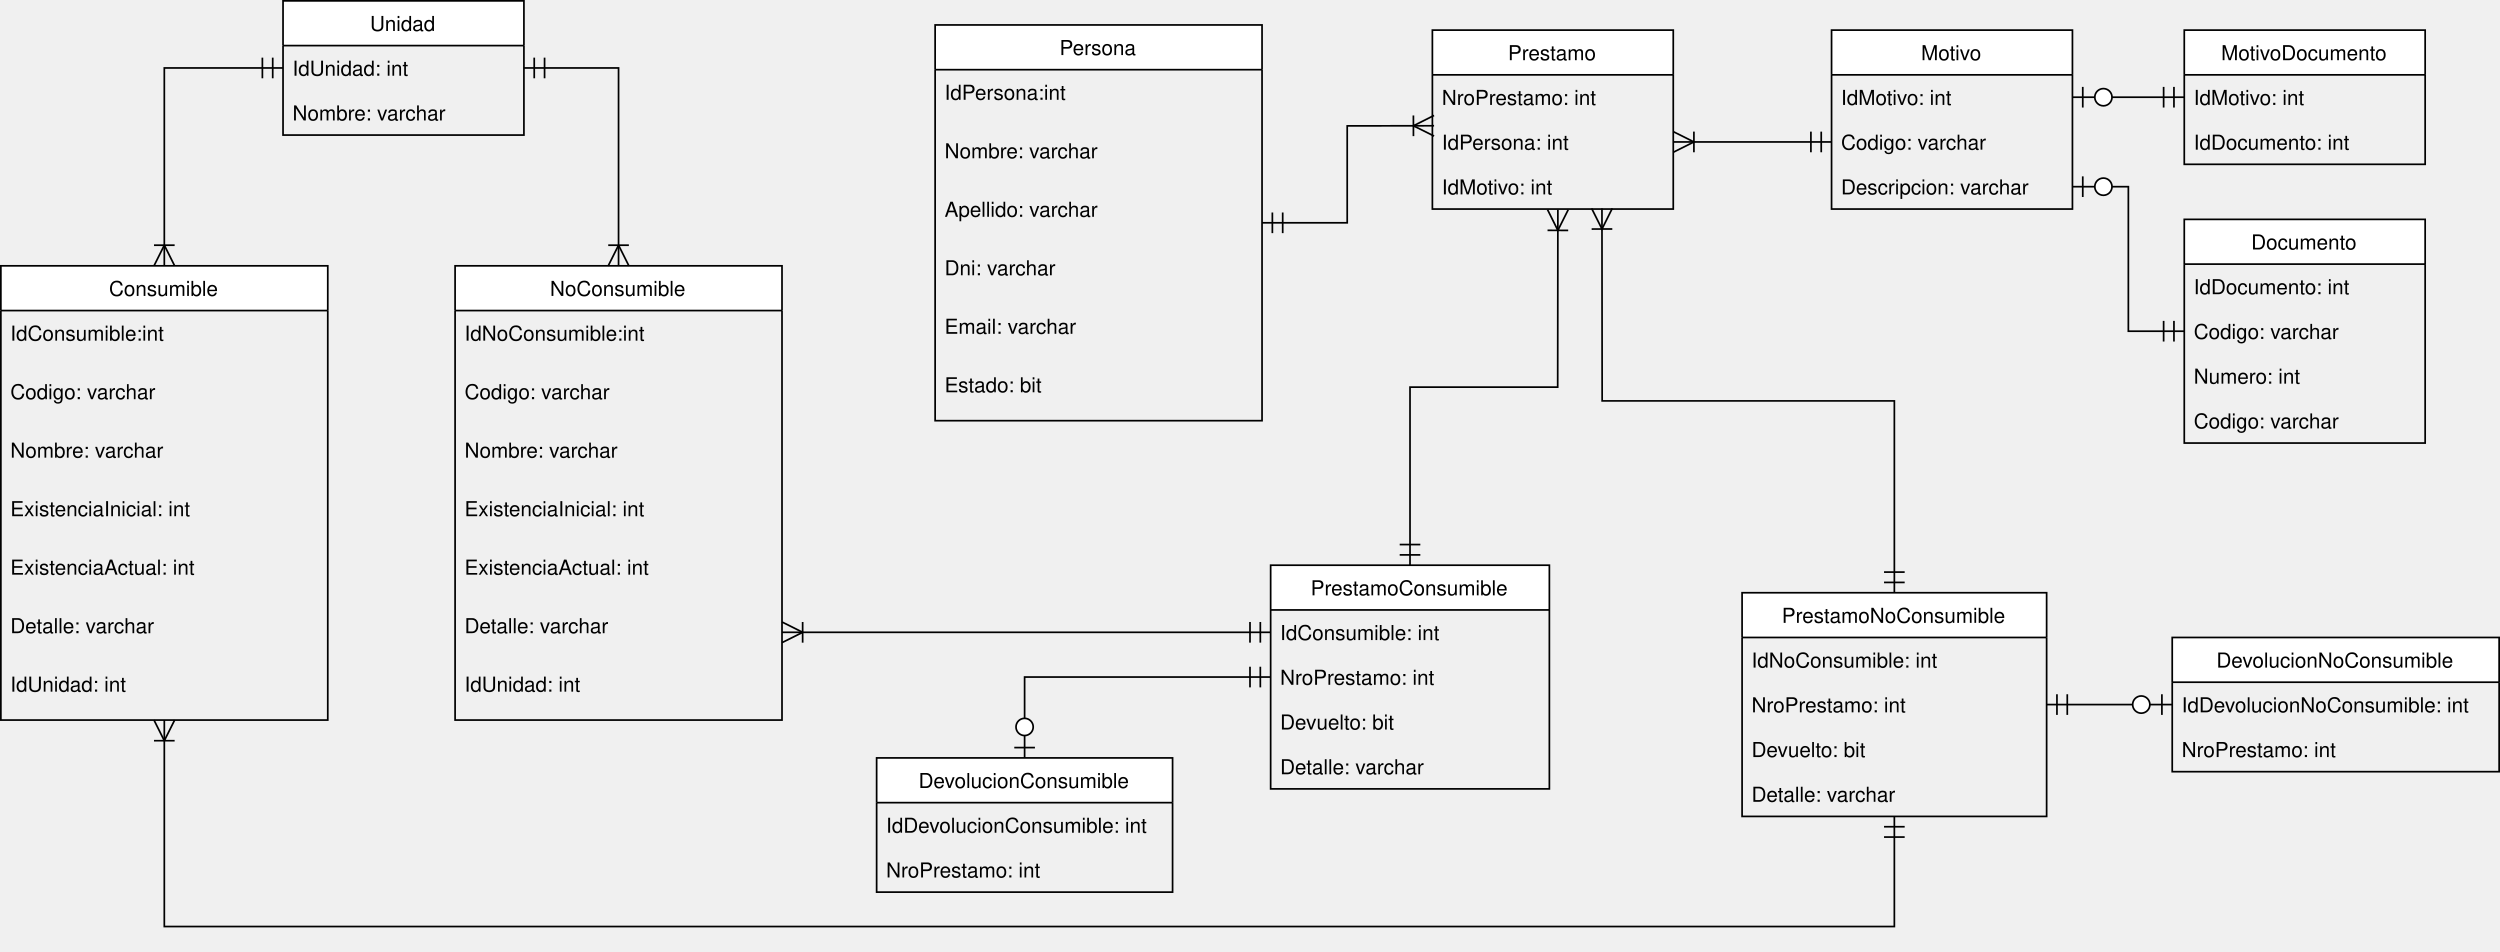
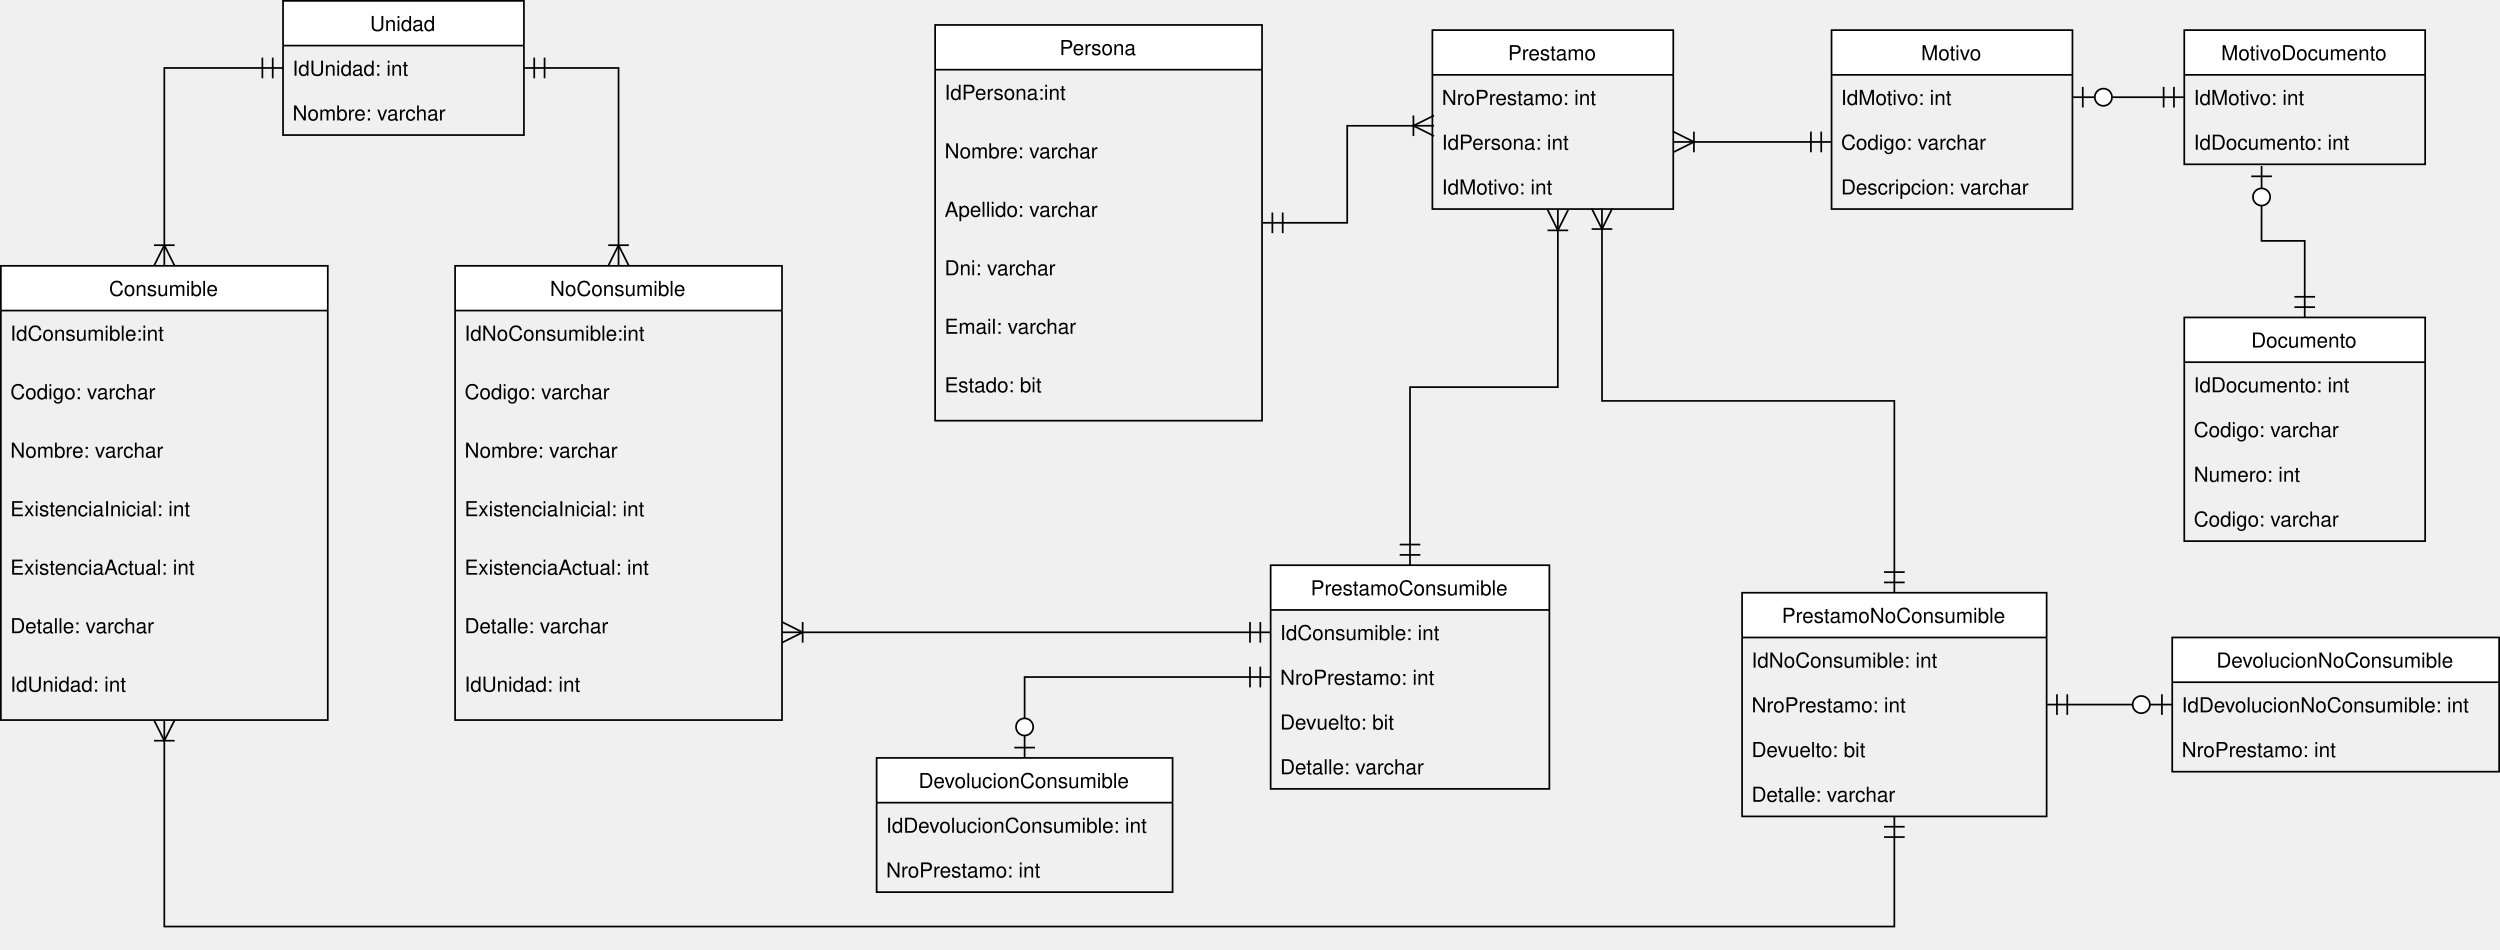
- <svg xmlns="http://www.w3.org/2000/svg" host="65bd71144e" version="1.1" width="1453px" height="553px" viewBox="-0.5 -0.5 1453 553" content="&lt;mxfile&gt;&lt;diagram id=&quot;Rdp6Q4Xyhm6csCTodyX7&quot; name=&quot;Page-1&quot;&gt;7Z1bc9soFMc/jV8zukt+TOK0m5lkN9N2Z9tHYhGbrSw8GCd2P/0iCXSDJHKMsLvDTKY1R0iW+HE5/DnCE/96tftMwHp5j1OYTTwn3U382cTz3Ggasv8Ky76yTBOvMiwISiuT0xi+ol+QnymsW5TCDbdVJopxRtG6a5zjPIdz2rEBQvBLN9sTztKOYQ0WUDJ8nYNMtv6DUrqsrJ7vR82BPyBaLMVXR2FQHXkE858Lgrc5/8Ic57A6sgLiOvwhN0uQ4peWyb+Z+NcEY1p9Wu2uYVaUa7fIPr1ytL5nAnM65IRkyu+D7sVzw5QVA09iQpd4gXOQ3TTWq/LRYHEFh6WaPHcYr5nRZcZ/IaV7zhRsKWamJV1l/Ci7ObL/zs8vEz+KxEUokrNd++BsX6fSy4IsS958WYE8/SuHlfkTyjKeaUMBofyrXX5WO1keby7D2HzD9yDfi0OtS8mlyQt4g7dkzsurrpyALCDP5iWVrSjL1omcwWeIV5A9F8tAYAYoeu5WOcBr7qLO1xBkHzhENVBxjWeQbflVr3G+2a7QYwYl1psXtMpAWYhPOKcCe/Hs8yXK0juwx9vimVjJzH+K1NUSE/SL5QcCaLvMvaiT42txJr8mgRuW50GUp9sz3YNdJ+Md2FBxNzjLwHpTPkR14ooVN8qvMKV49R6uZ0go3L0Jgh/1Yt66eaflhfwSL00X4E554122Wr8XBRrgeRK827SFz79E7Mn6ENmj0ZIBwT/hNc4wYfayz2FUWWXumUCGFjlLZvCpOK0oG8R6vUtupkUbvtqswRzli7syzyxoLF/4IxcmzM59ysp2tERpCvOyb6CAgse6Gq0xu+WySMIr9sdK7rpo5yG78WuWdps0+yuyE1o8MCUAlRAhqwMvsKgHCrwH8BU8o2E4fQ00fV/RFFO0YJ3hZWkm8yUgFucROCPHIM5AwvknXj0SaHHqwjkNDOKMJJw3O7ShMJ8jcJsj9m9WkbV97nFUXeENGcEavoH1ck63lqomqpFnkGosUZ1B5lxmtvPVB3Rq0jdKFJ7u3zlKQWqbpxZH1zfoGnly8+Qs7YTznQlnEHAmwgWKZWyBAlucaMBmG+FBjTAeDPeN2aYKpsh3VI/q2OnJyDhDhcczGs6pAqdV8oZ3rGGvYzWr5AVya7xNOwCtltcFXFf4s9TyApWsbrU8nThNanmBLLTbwVIvTpNaXiAr7VbLG4WqUS0vkBV3q+WNQtWklhfICq3V8nQDNanlBfJKipURtDq6JrW8qSuxMhoRdOE48aQTFeT6yeS9uCCWeoAEsaeFpDbKYT+9sCB1FJAinEgVdfShYKGAiw7tYKGYkzQfLBTIui0rxQ0jJ9UBqy/09IXE5e1YdLnuUH1BtOajyKmkW8HOSgtdtoEW4XasDje0wu3YOI1KC7Jwe7lmWVBqtSJtQE2KC6Es/c1yZFnqYmlUUhBLOG1JYQVQZnFqw2lSSwgVwh/zMEVX+4isG3QUS5MyQijrQveYTXewnYu8Nxdx/d5ip+sqBkjVUrXr6CCnEoA4OysASXjrin6WcSShrAnYlU69OE3GkYSyUDCDmzlB6znCuWWqi2mscGJHYypPMWd4vl2x27eD5fuDZShWoETv6g0dLHUod5Es99ymDT47XsqNUUtk0FiNMbKRQWPjNDleitlrW41lTZPYlqkFpclhMrLv346Ns54+GuEphwNVk0zr/Hzc+RmsFOh44SSSJR4rFLzeHusKf56Oj0r1sY6sVp5GPR9ZKXhg/RQFK9uvvt+vuk7ysX5ViwIbKd4WIrjGZ9ui3BaTwYhP0LfGKpGgCe+xNI+mabJnjWWJwLo9OmGanFWKbQ1PFh8berWhiI91Lxz3/X3zfpf42Jg3y058LM9nPj5W3I3CJbKv4h7gHDnCGeLtNfBCucEK5U274h7LOlBvVz3bBfcQ1xX/KO9IRVTLeKrYic16u3p5qvyj0Xiq3gh73sKM2jguLTBV/tFYMBN56mJf79PMUym7jwVUxACezOGNnWDSeSFsmvyPHN7onBzeumKZhv2bkPG17+tdnsruGexbGXh301z5AZf+TBPvGccdhzri215+euUEX1QpdX72obqFppLUzzJsBJfXAoQ7ZnctOmiq5CVdHTkQO8+0u3pBX/9USQ7+lLYtss51f/yOBlN+Y7KkYqrFuZaXdexkSTNP1WRpNJ6K4E87WdIIUzVZGgtmoni30E6W9PJUTpbGAuo6jgTrvH9QZ7jj/eYP7jTZfkGCv2HZ8XaHOt7id6I6U6JAt+M9uInKawCsv8XZtnh/wrq2w13bOOlGnoW+YqtjoYXojjxLVGsASo7WIZJQ103gOAd3LMHRrgaMzlPp4I7E03VOswPVDtF6BGWfWwMoSzXjZ5E47+FTtcXUOLqVQphK/IvEcZwgSZhz6/V6/MS7CNjBQtQInEgcFZevbphfsVdfDpOjElmOavp6K0gdFjDu9wSpSDFsq/YE0DJsq/SoV1Dajl7u6LUoU+pN0jXAtcrU6DxVA/dYPKennfp2ouIGTH3FeF+P8T/aQ/yHxvsDflp2kGswaLwX+4mex+/PTr3fqRIMXjHs4Gq7aA2wIQuZg4CKt6TaQMUWKycA6p8G6AGe9es89K4Ii1e9O2BO19Lik7a0M1Aaj/7pbvGaRQdofCqgrnP+Tc1Y8IUvkxFvro49iY37M56kt7L+4YkqSxKMaTs7AevlPU5hkeM/&lt;/diagram&gt;&lt;/mxfile&gt;">
+ <svg xmlns="http://www.w3.org/2000/svg" host="65bd71144e" version="1.1" width="1453px" height="552px" viewBox="-0.5 -0.5 1453 552" content="&lt;mxfile&gt;&lt;diagram id=&quot;Rdp6Q4Xyhm6csCTodyX7&quot; name=&quot;Page-1&quot;&gt;7Z1bb+MoFMc/TV4r3+08tk1ntlK7W83MamceaUwTdhwTEdIm8+kX2+AbtHUaTDIrpKoKx9ix+XE5/DkmE/96tftMwHp5j1OYTTwn3U382cTzIsdl/wvDvjIEcVIZFgSllclpDF/RL1gZXWHdohRuuK0yUYwzitZd4xznOZzTjg0Qgl+62Z5wlnYMa7CAkuHrHGSy9R+U0mVl9Xw/ag78AdFiKb46CoPqyCOY/1wQvM35F+Y4h9WRFRDX4Q+5WYIUv7RM/s3EvyYY0+rTancNs6JYu0X26ZWj9T0TmNMhJyRTfh90L54bpqwYeBITusQLnIPsprFelY8Giys4LNXkucN4zYwuM/4LKd1zpmBLMTMt6SrjR9nNkf13fn6Z+FEkLkKRnO3aB2f7OpVeFmRZ8ubLCuTpXzmszJ9QlvFMGwoI5V/t8rPayfJ4cxnG5hu+B/leHGpdSi5NXsAbvCVzXl515QRkAXk2j1f1oixbJ3IGnyFeQfZcLAOBGaDouVvlAK+5izpfQ5B94BDVQMU1nkG25Ve9xvlmu0KPGZRYb17QKgNlIT7hnArsxbPPlyhL78Aeb4tnYiUz/ylSV0tM0C+WHwig7TL3ok6Or8WZ/JoEblieB1Gebs90D3adjHdgQ8Xd4CwD6035ENWJK1bcKL/ClOLVe7ieIaFw9yYIftSLeevmnZYX8ku8NF2AO+WNd9lq/V4UaIDnSfBu0xY+/xKxJ+tDZI9GSwYE/4TXOMOE2cs+h1FllblnAhla5CyZwafitKJsEOv1LrmZFm34arMGc5Qv7so8s6CxfOGPXJgwO/cpK9vREqUpzMu+gQIKHutqtMbslssiCa/YHyu566Kdh+zGr1nabdLsr8hOaPHAlABUQoSsDrzAoh4o8B7AV/CMhuH0NdD0fUVTTNGCdYaXpZnMl4BYnEfgjByDOAMJ55949UigxakL5zQwiDOScN7s0IbCfI7AbY7Y/6wia/vc46i6whsygjV8A+vlnG4tVU1UI88g1ViiOoPMucxs56sP6NSkb5QoPN2/c5SC1DZPLY6ub9A18uTmyVnaCec7E84g4EyECxTL2AIFNiGmHYXNNsKDGmE8GO4bs00VTJHvqB7VsdOTkXGGCo9nNJxTBU6r5A3vWMNex2pWyQvk1nibdgBaLa8LuK7wZ6nlBSpZ3Wp5OnGa1PICWWi3g6VenCa1vEBW2q2WNwpVo1peICvuVssbhapJLS+QFVqr5ekGalLLC+SVFCsjaHV0TWp5U1diZTQi6MJx4kknKsj1k8l7cUEs9QAJYk8LSW2Uw356YUHqKCBFOJEq6uhDwUIBFx3awUIxJ2k+WCiQdVtWihtGTqoDVl/o6QuJy9ux6HLdofqCaM1HkVNJt4KdlRa6bAMtwu1YHW5ohduxcRqVFmTh9nLNsqDUakXagJoUF0JZ+pvlyLLUxdKopCCWcNqSwgqgzOLUhtOklhAqhD/mYYqu9hFZN+goliZlhFDWhe4xm+5gOxd5by7i+r3FTtdVDJCqpWrX0UFOJQBxdlYAkvDWFf0s40hCWROwK516cZqMIwlloWAGN3OC1nOEc8tUF9NY4cSOxlSeYs7wfLtit28Hy/cHy1CsQIneNVEod8rBUodyF8lyz23a4LPjpdwYtUQGjdUYIxsZNDZOk+OlmL221VjWNIltmVpQmhwmI/v+7dg46+mjEZ5yOFA1ybTOz8edn8FKgY4XTiJZ4rFCwevtsa7w5+n4qFQf68hq5WnU85GVggfWT1Gwsv3q+/2q6yQf61e1KLCR4m0hgmt8ti3KbTEZjPgEfWusEgma8B5L82iaJnvWWJYIrNujE6bJWeU0lFCZjY8NvdpQxMe6F477/r55v0t8bMybZSc+luczHx8r7kbhEtlXcQ9wjhzhDImtQL1QbrBCedOuuMeyDtTbVc92wT3EdcU/yjtSEdUynip2YrPerl6eKv9oNJ6qN8KetzCjNo5LC0yVfzQWzESeutjX+zTzVMruYwEVMYAnc3hjJ5h0XgibJv8jhzc6J4e3rlimYf8mZHzt+3qXp7J7BvtWBt7dNFd+wKU/08R7xnHHoY74tpefXjnBF1VKnZ99qG6hqST1swwbweW1AOGO2V2LDpoqeUlXRw7EzjPtrl7Q1z9VkoM/pW2LrHPdH7+jwZTfmCypmGpxruVlHTtZ0sxTNVkajaci+NNOljTCVE2WxoIpIk/tZGk8nsrJ0lhAXceRYJ33D+oMd7zf/MGdJtsvSPA3LDve7lDHO1GtAQS6He/BTVReA2D9Lc62xfsT1rUd7trGSTfyLPQVWx0LLUR35FmiWgNQcrQOkYS6bgLHObhjCY52NWB0nkoHdyServjhQMND6A7RegRln1sDKEs142eROO/hU7XF1Di6lUKYSvyLxHGcIEmYc+v1evzEuwjYwULUCJxIHBWXr26YX7FXXw6ToxJZjmr6eitIHRYw7vcEqUgxbKv2BNAybKv0qFdQ2o5e7ui1KFPqTdI1wLXK1Og8VQP3WDynp536dqLiBkx9xXhfj/E/2kP8h8b7A35adpBrMGi8F/uJnsfvz06936kSDF4x7OBqu2gNsCELmYOAirek2kDFFisnAOqfBugBnvXrPA7gW4cb+FJ87Qf3n/1ABzOofoSKBh+drn7EJ23wZyB4Hv0L4uJtj06Dj08F1HXOv8UbiwHxZTLiBdqx59Jxf+KV9Bb4PzxfZkmCMW1nJ2C9vMcpLHL8Bw==&lt;/diagram&gt;&lt;/mxfile&gt;">
  <defs>
    <clipPath id="mx-clip-4-185-182-34-0">
      <rect x="4" y="185" width="182" height="34" />
    </clipPath>
    <clipPath id="mx-clip-4-219-182-34-0">
      <rect x="4" y="219" width="182" height="34" />
    </clipPath>
    <clipPath id="mx-clip-4-253-182-34-0">
      <rect x="4" y="253" width="182" height="34" />
    </clipPath>
    <clipPath id="mx-clip-4-287-182-34-0">
      <rect x="4" y="287" width="182" height="34" />
    </clipPath>
    <clipPath id="mx-clip-4-321-182-34-0">
      <rect x="4" y="321" width="182" height="34" />
    </clipPath>
    <clipPath id="mx-clip-4-355-182-34-0">
      <rect x="4" y="355" width="182" height="34" />
    </clipPath>
    <clipPath id="mx-clip-4-389-182-34-0">
      <rect x="4" y="389" width="182" height="34" />
    </clipPath>
    <clipPath id="mx-clip-168-31-132-26-0">
      <rect x="168" y="31" width="132" height="26" />
    </clipPath>
    <clipPath id="mx-clip-168-57-132-26-0">
      <rect x="168" y="57" width="132" height="26" />
    </clipPath>
    <clipPath id="mx-clip-268-185-182-34-0">
      <rect x="268" y="185" width="182" height="34" />
    </clipPath>
    <clipPath id="mx-clip-268-219-182-34-0">
      <rect x="268" y="219" width="182" height="34" />
    </clipPath>
    <clipPath id="mx-clip-268-253-182-34-0">
      <rect x="268" y="253" width="182" height="34" />
    </clipPath>
    <clipPath id="mx-clip-268-287-182-34-0">
      <rect x="268" y="287" width="182" height="34" />
    </clipPath>
    <clipPath id="mx-clip-268-321-182-34-0">
      <rect x="268" y="321" width="182" height="34" />
    </clipPath>
    <clipPath id="mx-clip-268-355-182-34-0">
      <rect x="268" y="355" width="182" height="34" />
    </clipPath>
    <clipPath id="mx-clip-268-389-182-34-0">
      <rect x="268" y="389" width="182" height="34" />
    </clipPath>
    <clipPath id="mx-clip-547-45-182-34-0">
      <rect x="547" y="45" width="182" height="34" />
    </clipPath>
    <clipPath id="mx-clip-547-79-182-34-0">
      <rect x="547" y="79" width="182" height="34" />
    </clipPath>
    <clipPath id="mx-clip-547-113-182-34-0">
      <rect x="547" y="113" width="182" height="34" />
    </clipPath>
    <clipPath id="mx-clip-547-147-182-34-0">
      <rect x="547" y="147" width="182" height="34" />
    </clipPath>
    <clipPath id="mx-clip-547-181-182-34-0">
      <rect x="547" y="181" width="182" height="34" />
    </clipPath>
    <clipPath id="mx-clip-547-215-182-34-0">
      <rect x="547" y="215" width="182" height="34" />
    </clipPath>
    <clipPath id="mx-clip-1068-48-132-26-0">
      <rect x="1068" y="48" width="132" height="26" />
    </clipPath>
    <clipPath id="mx-clip-1068-74-132-26-0">
      <rect x="1068" y="74" width="132" height="26" />
    </clipPath>
    <clipPath id="mx-clip-1068-100-132-26-0">
      <rect x="1068" y="100" width="132" height="26" />
    </clipPath>
-     <clipPath id="mx-clip-1273-158-132-26-0">
-       <rect x="1273" y="158" width="132" height="26" />
-     </clipPath>
-     <clipPath id="mx-clip-1273-184-132-26-0">
-       <rect x="1273" y="184" width="132" height="26" />
-     </clipPath>
-     <clipPath id="mx-clip-1273-210-132-26-0">
-       <rect x="1273" y="210" width="132" height="26" />
-     </clipPath>
-     <clipPath id="mx-clip-1273-236-132-26-0">
-       <rect x="1273" y="236" width="132" height="26" />
+     <clipPath id="mx-clip-1273-215-132-26-0">
+       <rect x="1273" y="215" width="132" height="26" />
+     </clipPath>
+     <clipPath id="mx-clip-1273-241-132-26-0">
+       <rect x="1273" y="241" width="132" height="26" />
+     </clipPath>
+     <clipPath id="mx-clip-1273-267-132-26-0">
+       <rect x="1273" y="267" width="132" height="26" />
+     </clipPath>
+     <clipPath id="mx-clip-1273-293-132-26-0">
+       <rect x="1273" y="293" width="132" height="26" />
    </clipPath>
    <clipPath id="mx-clip-1273-48-132-26-0">
      <rect x="1273" y="48" width="132" height="26" />
    </clipPath>
    <clipPath id="mx-clip-1273-74-132-26-0">
      <rect x="1273" y="74" width="132" height="26" />
    </clipPath>
    <clipPath id="mx-clip-836-48-132-26-0">
      <rect x="836" y="48" width="132" height="26" />
    </clipPath>
    <clipPath id="mx-clip-836-74-132-26-0">
      <rect x="836" y="74" width="132" height="26" />
    </clipPath>
    <clipPath id="mx-clip-836-100-132-26-0">
      <rect x="836" y="100" width="132" height="26" />
    </clipPath>
    <clipPath id="mx-clip-742-359-154-26-0">
      <rect x="742" y="359" width="154" height="26" />
    </clipPath>
    <clipPath id="mx-clip-742-385-154-26-0">
      <rect x="742" y="385" width="154" height="26" />
    </clipPath>
    <clipPath id="mx-clip-742-411-154-26-0">
      <rect x="742" y="411" width="154" height="26" />
    </clipPath>
    <clipPath id="mx-clip-742-437-154-26-0">
      <rect x="742" y="437" width="154" height="26" />
    </clipPath>
    <clipPath id="mx-clip-1016-375-169-26-0">
      <rect x="1016" y="375" width="169" height="26" />
    </clipPath>
    <clipPath id="mx-clip-1016-401-169-26-0">
      <rect x="1016" y="401" width="169" height="26" />
    </clipPath>
    <clipPath id="mx-clip-1016-427-169-26-0">
      <rect x="1016" y="427" width="169" height="26" />
    </clipPath>
    <clipPath id="mx-clip-1016-453-169-26-0">
      <rect x="1016" y="453" width="169" height="26" />
    </clipPath>
    <clipPath id="mx-clip-513-471-164-26-0">
      <rect x="513" y="471" width="164" height="26" />
    </clipPath>
    <clipPath id="mx-clip-513-497-164-26-0">
      <rect x="513" y="497" width="164" height="26" />
    </clipPath>
    <clipPath id="mx-clip-1266-401-182-26-0">
      <rect x="1266" y="401" width="182" height="26" />
    </clipPath>
    <clipPath id="mx-clip-1266-427-182-26-0">
      <rect x="1266" y="427" width="182" height="26" />
    </clipPath>
  </defs>
  <g>
    <path d="M 95 154 L 95 39 L 164 39" fill="none" stroke="#000000" stroke-miterlimit="10" pointer-events="stroke" />
    <path d="M 89 142 L 101 142 M 101 154 L 95 142 L 89 154" fill="none" stroke="#000000" stroke-miterlimit="10" pointer-events="all" />
    <path d="M 158 45 L 158 33 M 152 45 L 152 33" fill="none" stroke="#000000" stroke-miterlimit="10" pointer-events="all" />
    <path d="M 0 180 L 0 154 L 190 154 L 190 180" fill="#ffffff" stroke="#000000" stroke-miterlimit="10" pointer-events="all" />
    <path d="M 0 180 L 0 418 L 190 418 L 190 180" fill="none" stroke="#000000" stroke-miterlimit="10" pointer-events="none" />
    <path d="M 0 180 L 190 180" fill="none" stroke="#000000" stroke-miterlimit="10" pointer-events="none" />
    <g fill="#000000" font-family="Helvetica" pointer-events="none" text-anchor="middle" font-size="12px">
      <text x="94.5" y="171.5">
                Consumible
            </text>
    </g>
    <g fill="#000000" font-family="Helvetica" pointer-events="none" clip-path="url(#mx-clip-4-185-182-34-0)" font-size="12px">
      <text x="5.5" y="197.5">
                IdConsumible:int
            </text>
    </g>
    <g fill="#000000" font-family="Helvetica" pointer-events="none" clip-path="url(#mx-clip-4-219-182-34-0)" font-size="12px">
      <text x="5.5" y="231.5">
                Codigo: varchar
            </text>
    </g>
    <g fill="#000000" font-family="Helvetica" pointer-events="none" clip-path="url(#mx-clip-4-253-182-34-0)" font-size="12px">
      <text x="5.5" y="265.5">
                Nombre: varchar
            </text>
    </g>
    <g fill="#000000" font-family="Helvetica" pointer-events="none" clip-path="url(#mx-clip-4-287-182-34-0)" font-size="12px">
      <text x="5.5" y="299.5">
                ExistenciaInicial: int
            </text>
    </g>
    <g fill="#000000" font-family="Helvetica" pointer-events="none" clip-path="url(#mx-clip-4-321-182-34-0)" font-size="12px">
      <text x="5.5" y="333.5">
                ExistenciaActual: int
            </text>
    </g>
    <g fill="#000000" font-family="Helvetica" pointer-events="none" clip-path="url(#mx-clip-4-355-182-34-0)" font-size="12px">
      <text x="5.5" y="367.5">
                Detalle: varchar
            </text>
    </g>
    <g fill="#000000" font-family="Helvetica" pointer-events="none" clip-path="url(#mx-clip-4-389-182-34-0)" font-size="12px">
      <text x="5.5" y="401.5">
                IdUnidad: int
            </text>
    </g>
    <path d="M 164 26 L 164 0 L 304 0 L 304 26" fill="#ffffff" stroke="#000000" stroke-miterlimit="10" pointer-events="none" />
    <path d="M 164 26 L 164 78 L 304 78 L 304 26" fill="none" stroke="#000000" stroke-miterlimit="10" pointer-events="none" />
    <path d="M 164 26 L 304 26" fill="none" stroke="#000000" stroke-miterlimit="10" pointer-events="none" />
    <g fill="#000000" font-family="Helvetica" pointer-events="none" text-anchor="middle" font-size="12px">
      <text x="233.5" y="17.5">
                Unidad
            </text>
    </g>
    <g fill="#000000" font-family="Helvetica" pointer-events="none" clip-path="url(#mx-clip-168-31-132-26-0)" font-size="12px">
      <text x="169.5" y="43.5">
                IdUnidad: int
            </text>
    </g>
    <g fill="#000000" font-family="Helvetica" pointer-events="none" clip-path="url(#mx-clip-168-57-132-26-0)" font-size="12px">
      <text x="169.5" y="69.5">
                Nombre: varchar
            </text>
    </g>
    <path d="M 264 180 L 264 154 L 454 154 L 454 180" fill="#ffffff" stroke="#000000" stroke-miterlimit="10" pointer-events="none" />
    <path d="M 264 180 L 264 418 L 454 418 L 454 180" fill="none" stroke="#000000" stroke-miterlimit="10" pointer-events="none" />
    <path d="M 264 180 L 454 180" fill="none" stroke="#000000" stroke-miterlimit="10" pointer-events="none" />
    <g fill="#000000" font-family="Helvetica" pointer-events="none" text-anchor="middle" font-size="12px">
      <text x="358.5" y="171.5">
                NoConsumible
            </text>
    </g>
    <g fill="#000000" font-family="Helvetica" pointer-events="none" clip-path="url(#mx-clip-268-185-182-34-0)" font-size="12px">
      <text x="269.5" y="197.5">
                IdNoConsumible:int
            </text>
    </g>
    <g fill="#000000" font-family="Helvetica" pointer-events="none" clip-path="url(#mx-clip-268-219-182-34-0)" font-size="12px">
      <text x="269.5" y="231.5">
                Codigo: varchar
            </text>
    </g>
    <g fill="#000000" font-family="Helvetica" pointer-events="none" clip-path="url(#mx-clip-268-253-182-34-0)" font-size="12px">
      <text x="269.5" y="265.5">
                Nombre: varchar
            </text>
    </g>
    <g fill="#000000" font-family="Helvetica" pointer-events="none" clip-path="url(#mx-clip-268-287-182-34-0)" font-size="12px">
      <text x="269.5" y="299.5">
                ExistenciaInicial: int
            </text>
    </g>
    <g fill="#000000" font-family="Helvetica" pointer-events="none" clip-path="url(#mx-clip-268-321-182-34-0)" font-size="12px">
      <text x="269.5" y="333.5">
                ExistenciaActual: int
            </text>
    </g>
    <g fill="#000000" font-family="Helvetica" pointer-events="none" clip-path="url(#mx-clip-268-355-182-34-0)" font-size="12px">
      <text x="269.5" y="367.5">
                Detalle: varchar
            </text>
    </g>
    <g fill="#000000" font-family="Helvetica" pointer-events="none" clip-path="url(#mx-clip-268-389-182-34-0)" font-size="12px">
      <text x="269.5" y="401.5">
                IdUnidad: int
            </text>
    </g>
-     <path d="M 733 129 L 782.5 129 L 782.5 72.67 L 832.98 72.59" fill="none" stroke="#000000" stroke-miterlimit="10" pointer-events="none" />
+     <path d="M 733 129 L 782.5 129 L 782.5 72.6 L 832.98 72.59" fill="none" stroke="#000000" stroke-miterlimit="10" pointer-events="none" />
    <path d="M 739 123 L 739 135 M 745 123 L 745 135" fill="none" stroke="#000000" stroke-miterlimit="10" pointer-events="none" />
-     <path d="M 820.99 78.61 L 820.97 66.61 M 832.97 66.59 L 820.98 72.61 L 832.99 78.59" fill="none" stroke="#000000" stroke-miterlimit="10" pointer-events="none" />
+     <path d="M 820.98 78.59 L 820.98 66.59 M 832.98 66.59 L 820.98 72.59 L 832.98 78.59" fill="none" stroke="#000000" stroke-miterlimit="10" pointer-events="none" />
    <path d="M 543 40 L 543 14 L 733 14 L 733 40" fill="#ffffff" stroke="#000000" stroke-miterlimit="10" pointer-events="none" />
    <path d="M 543 40 L 543 244 L 733 244 L 733 40" fill="none" stroke="#000000" stroke-miterlimit="10" pointer-events="none" />
    <path d="M 543 40 L 733 40" fill="none" stroke="#000000" stroke-miterlimit="10" pointer-events="none" />
    <g fill="#000000" font-family="Helvetica" pointer-events="none" text-anchor="middle" font-size="12px">
      <text x="637.5" y="31.5">
                Persona
            </text>
    </g>
    <g fill="#000000" font-family="Helvetica" pointer-events="none" clip-path="url(#mx-clip-547-45-182-34-0)" font-size="12px">
      <text x="548.5" y="57.5">
                IdPersona:int
            </text>
    </g>
    <g fill="#000000" font-family="Helvetica" pointer-events="none" clip-path="url(#mx-clip-547-79-182-34-0)" font-size="12px">
      <text x="548.5" y="91.5">
                Nombre: varchar
            </text>
    </g>
    <g fill="#000000" font-family="Helvetica" pointer-events="none" clip-path="url(#mx-clip-547-113-182-34-0)" font-size="12px">
      <text x="548.5" y="125.5">
                Apellido: varchar
            </text>
    </g>
    <g fill="#000000" font-family="Helvetica" pointer-events="none" clip-path="url(#mx-clip-547-147-182-34-0)" font-size="12px">
      <text x="548.5" y="159.5">
                Dni: varchar
            </text>
    </g>
    <g fill="#000000" font-family="Helvetica" pointer-events="none" clip-path="url(#mx-clip-547-181-182-34-0)" font-size="12px">
      <text x="548.5" y="193.5">
                Email: varchar
            </text>
    </g>
    <g fill="#000000" font-family="Helvetica" pointer-events="none" clip-path="url(#mx-clip-547-215-182-34-0)" font-size="12px">
      <text x="548.5" y="227.5">
                Estado: bit
            </text>
    </g>
    <path d="M 1064 43 L 1064 17 L 1204 17 L 1204 43" fill="#ffffff" stroke="#000000" stroke-miterlimit="10" pointer-events="none" />
    <path d="M 1064 43 L 1064 121 L 1204 121 L 1204 43" fill="none" stroke="#000000" stroke-miterlimit="10" pointer-events="none" />
    <path d="M 1064 43 L 1204 43" fill="none" stroke="#000000" stroke-miterlimit="10" pointer-events="none" />
    <g fill="#000000" font-family="Helvetica" pointer-events="none" text-anchor="middle" font-size="12px">
      <text x="1133.5" y="34.5">
                Motivo
            </text>
    </g>
    <g fill="#000000" font-family="Helvetica" pointer-events="none" clip-path="url(#mx-clip-1068-48-132-26-0)" font-size="12px">
      <text x="1069.5" y="60.5">
                IdMotivo: int
            </text>
    </g>
    <g fill="#000000" font-family="Helvetica" pointer-events="none" clip-path="url(#mx-clip-1068-74-132-26-0)" font-size="12px">
      <text x="1069.5" y="86.5">
                Codigo: varchar
            </text>
    </g>
    <g fill="#000000" font-family="Helvetica" pointer-events="none" clip-path="url(#mx-clip-1068-100-132-26-0)" font-size="12px">
      <text x="1069.5" y="112.5">
                Descripcion: varchar
            </text>
    </g>
-     <path d="M 1269 153 L 1269 127 L 1409 127 L 1409 153" fill="#ffffff" stroke="#000000" stroke-miterlimit="10" pointer-events="none" />
-     <path d="M 1269 153 L 1269 257 L 1409 257 L 1409 153" fill="none" stroke="#000000" stroke-miterlimit="10" pointer-events="none" />
-     <path d="M 1269 153 L 1409 153" fill="none" stroke="#000000" stroke-miterlimit="10" pointer-events="none" />
-     <g fill="#000000" font-family="Helvetica" pointer-events="none" text-anchor="middle" font-size="12px">
-       <text x="1338.5" y="144.5">
+     <path d="M 1269 210 L 1269 184 L 1409 184 L 1409 210" fill="#ffffff" stroke="#000000" stroke-miterlimit="10" pointer-events="none" />
+     <path d="M 1269 210 L 1269 314 L 1409 314 L 1409 210" fill="none" stroke="#000000" stroke-miterlimit="10" pointer-events="none" />
+     <path d="M 1269 210 L 1409 210" fill="none" stroke="#000000" stroke-miterlimit="10" pointer-events="none" />
+     <g fill="#000000" font-family="Helvetica" pointer-events="none" text-anchor="middle" font-size="12px">
+       <text x="1338.5" y="201.5">
                Documento
            </text>
    </g>
-     <g fill="#000000" font-family="Helvetica" pointer-events="none" clip-path="url(#mx-clip-1273-158-132-26-0)" font-size="12px">
-       <text x="1274.5" y="170.5">
+     <g fill="#000000" font-family="Helvetica" pointer-events="none" clip-path="url(#mx-clip-1273-215-132-26-0)" font-size="12px">
+       <text x="1274.5" y="227.5">
                IdDocumento: int
            </text>
    </g>
-     <g fill="#000000" font-family="Helvetica" pointer-events="none" clip-path="url(#mx-clip-1273-184-132-26-0)" font-size="12px">
-       <text x="1274.5" y="196.5">
+     <g fill="#000000" font-family="Helvetica" pointer-events="none" clip-path="url(#mx-clip-1273-241-132-26-0)" font-size="12px">
+       <text x="1274.5" y="253.5">
                Codigo: varchar
            </text>
    </g>
-     <g fill="#000000" font-family="Helvetica" pointer-events="none" clip-path="url(#mx-clip-1273-210-132-26-0)" font-size="12px">
-       <text x="1274.5" y="222.5">
+     <g fill="#000000" font-family="Helvetica" pointer-events="none" clip-path="url(#mx-clip-1273-267-132-26-0)" font-size="12px">
+       <text x="1274.5" y="279.5">
                Numero: int
            </text>
    </g>
-     <g fill="#000000" font-family="Helvetica" pointer-events="none" clip-path="url(#mx-clip-1273-236-132-26-0)" font-size="12px">
-       <text x="1274.5" y="248.5">
+     <g fill="#000000" font-family="Helvetica" pointer-events="none" clip-path="url(#mx-clip-1273-293-132-26-0)" font-size="12px">
+       <text x="1274.5" y="305.5">
                Codigo: varchar
            </text>
    </g>
    <path d="M 1269 43 L 1269 17 L 1409 17 L 1409 43" fill="#ffffff" stroke="#000000" stroke-miterlimit="10" pointer-events="none" />
    <path d="M 1269 43 L 1269 95 L 1409 95 L 1409 43" fill="none" stroke="#000000" stroke-miterlimit="10" pointer-events="none" />
    <path d="M 1269 43 L 1409 43" fill="none" stroke="#000000" stroke-miterlimit="10" pointer-events="none" />
    <g fill="#000000" font-family="Helvetica" pointer-events="none" text-anchor="middle" font-size="12px">
      <text x="1338.5" y="34.5">
                MotivoDocumento
            </text>
    </g>
    <g fill="#000000" font-family="Helvetica" pointer-events="none" clip-path="url(#mx-clip-1273-48-132-26-0)" font-size="12px">
      <text x="1274.5" y="60.5">
                IdMotivo: int
            </text>
    </g>
    <g fill="#000000" font-family="Helvetica" pointer-events="none" clip-path="url(#mx-clip-1273-74-132-26-0)" font-size="12px">
      <text x="1274.5" y="86.5">
                IdDocumento: int
            </text>
    </g>
    <path d="M 832 43 L 832 17 L 972 17 L 972 43" fill="#ffffff" stroke="#000000" stroke-miterlimit="10" pointer-events="none" />
    <path d="M 832 43 L 832 121 L 972 121 L 972 43" fill="none" stroke="#000000" stroke-miterlimit="10" pointer-events="none" />
    <path d="M 832 43 L 972 43" fill="none" stroke="#000000" stroke-miterlimit="10" pointer-events="none" />
    <g fill="#000000" font-family="Helvetica" pointer-events="none" text-anchor="middle" font-size="12px">
      <text x="901.5" y="34.5">
                Prestamo
            </text>
    </g>
    <g fill="#000000" font-family="Helvetica" pointer-events="none" clip-path="url(#mx-clip-836-48-132-26-0)" font-size="12px">
      <text x="837.5" y="60.5">
                NroPrestamo: int
            </text>
    </g>
    <g fill="#000000" font-family="Helvetica" pointer-events="none" clip-path="url(#mx-clip-836-74-132-26-0)" font-size="12px">
      <text x="837.5" y="86.5">
                IdPersona: int
            </text>
    </g>
    <g fill="#000000" font-family="Helvetica" pointer-events="none" clip-path="url(#mx-clip-836-100-132-26-0)" font-size="12px">
      <text x="837.5" y="112.5">
                IdMotivo: int
            </text>
    </g>
-     <path d="M 819 328 L 819 224.5 L 904.83 224.5 L 904.94 121.39" fill="none" stroke="#000000" stroke-miterlimit="10" pointer-events="none" />
+     <path d="M 819 328 L 819 224.5 L 904.9 224.5 L 904.94 121.39" fill="none" stroke="#000000" stroke-miterlimit="10" pointer-events="none" />
    <path d="M 813 322 L 825 322 M 813 316 L 825 316" fill="none" stroke="#000000" stroke-miterlimit="10" pointer-events="none" />
-     <path d="M 910.93 133.4 L 898.93 133.38 M 898.94 121.38 L 904.93 133.39 L 910.94 121.4" fill="none" stroke="#000000" stroke-miterlimit="10" pointer-events="none" />
+     <path d="M 910.94 133.39 L 898.94 133.39 M 898.94 121.39 L 904.94 133.39 L 910.94 121.39" fill="none" stroke="#000000" stroke-miterlimit="10" pointer-events="none" />
    <path d="M 738 354 L 738 328 L 900 328 L 900 354" fill="#ffffff" stroke="#000000" stroke-miterlimit="10" pointer-events="none" />
    <path d="M 738 354 L 738 458 L 900 458 L 900 354" fill="none" stroke="#000000" stroke-miterlimit="10" pointer-events="none" />
    <path d="M 738 354 L 900 354" fill="none" stroke="#000000" stroke-miterlimit="10" pointer-events="none" />
    <g fill="#000000" font-family="Helvetica" pointer-events="none" text-anchor="middle" font-size="12px">
      <text x="818.5" y="345.5">
                PrestamoConsumible
            </text>
    </g>
    <g fill="#000000" font-family="Helvetica" pointer-events="none" clip-path="url(#mx-clip-742-359-154-26-0)" font-size="12px">
      <text x="743.5" y="371.5">
                IdConsumible: int
            </text>
    </g>
    <g fill="#000000" font-family="Helvetica" pointer-events="none" clip-path="url(#mx-clip-742-385-154-26-0)" font-size="12px">
      <text x="743.5" y="397.5">
                NroPrestamo: int
            </text>
    </g>
    <g fill="#000000" font-family="Helvetica" pointer-events="none" clip-path="url(#mx-clip-742-411-154-26-0)" font-size="12px">
      <text x="743.5" y="423.5">
                Devuelto: bit
            </text>
    </g>
    <g fill="#000000" font-family="Helvetica" pointer-events="none" clip-path="url(#mx-clip-742-437-154-26-0)" font-size="12px">
      <text x="743.5" y="449.5">
                Detalle: varchar
            </text>
    </g>
-     <path d="M 1100.5 344 L 1100.5 232.5 L 930.67 232.5 L 930.56 120.61" fill="none" stroke="#000000" stroke-miterlimit="10" pointer-events="none" />
+     <path d="M 1100.5 344 L 1100.5 232.5 L 930.6 232.5 L 930.56 120.61" fill="none" stroke="#000000" stroke-miterlimit="10" pointer-events="none" />
    <path d="M 1094.5 338 L 1106.5 338 M 1094.5 332 L 1106.5 332" fill="none" stroke="#000000" stroke-miterlimit="10" pointer-events="none" />
-     <path d="M 936.57 132.6 L 924.57 132.62 M 924.56 120.62 L 930.57 132.61 L 936.56 120.6" fill="none" stroke="#000000" stroke-miterlimit="10" pointer-events="none" />
+     <path d="M 936.56 132.61 L 924.56 132.61 M 924.56 120.61 L 930.56 132.61 L 936.56 120.61" fill="none" stroke="#000000" stroke-miterlimit="10" pointer-events="none" />
    <path d="M 1100.5 474 L 1100.5 538 L 95 538 L 95 418" fill="none" stroke="#000000" stroke-miterlimit="10" pointer-events="none" />
    <path d="M 1106.5 480 L 1094.5 480 M 1106.5 486 L 1094.5 486" fill="none" stroke="#000000" stroke-miterlimit="10" pointer-events="none" />
    <path d="M 101 430 L 89 430 M 89 418 L 95 430 L 101 418" fill="none" stroke="#000000" stroke-miterlimit="10" pointer-events="none" />
    <path d="M 1012 370 L 1012 344 L 1189 344 L 1189 370" fill="#ffffff" stroke="#000000" stroke-miterlimit="10" pointer-events="none" />
    <path d="M 1012 370 L 1012 474 L 1189 474 L 1189 370" fill="none" stroke="#000000" stroke-miterlimit="10" pointer-events="none" />
    <path d="M 1012 370 L 1189 370" fill="none" stroke="#000000" stroke-miterlimit="10" pointer-events="none" />
    <g fill="#000000" font-family="Helvetica" pointer-events="none" text-anchor="middle" font-size="12px">
      <text x="1100" y="361.5">
                PrestamoNoConsumible
            </text>
    </g>
    <g fill="#000000" font-family="Helvetica" pointer-events="none" clip-path="url(#mx-clip-1016-375-169-26-0)" font-size="12px">
      <text x="1017.5" y="387.5">
                IdNoConsumible: int
            </text>
    </g>
    <g fill="#000000" font-family="Helvetica" pointer-events="none" clip-path="url(#mx-clip-1016-401-169-26-0)" font-size="12px">
      <text x="1017.5" y="413.5">
                NroPrestamo: int
            </text>
    </g>
    <g fill="#000000" font-family="Helvetica" pointer-events="none" clip-path="url(#mx-clip-1016-427-169-26-0)" font-size="12px">
      <text x="1017.5" y="439.5">
                Devuelto: bit
            </text>
    </g>
    <g fill="#000000" font-family="Helvetica" pointer-events="none" clip-path="url(#mx-clip-1016-453-169-26-0)" font-size="12px">
      <text x="1017.5" y="465.5">
                Detalle: varchar
            </text>
    </g>
    <path d="M 595 440 L 595 393 L 738 393" fill="none" stroke="#000000" stroke-miterlimit="10" pointer-events="none" />
    <ellipse cx="595" cy="422" rx="5" ry="5" fill="#ffffff" stroke="#000000" pointer-events="none" />
    <path d="M 589 434 L 601 434" fill="none" stroke="#000000" stroke-miterlimit="10" pointer-events="none" />
    <path d="M 732 399 L 732 387 M 726 399 L 726 387" fill="none" stroke="#000000" stroke-miterlimit="10" pointer-events="none" />
    <path d="M 509 466 L 509 440 L 681 440 L 681 466" fill="#ffffff" stroke="#000000" stroke-miterlimit="10" pointer-events="none" />
    <path d="M 509 466 L 509 518 L 681 518 L 681 466" fill="none" stroke="#000000" stroke-miterlimit="10" pointer-events="none" />
    <path d="M 509 466 L 681 466" fill="none" stroke="#000000" stroke-miterlimit="10" pointer-events="none" />
    <g fill="#000000" font-family="Helvetica" pointer-events="none" text-anchor="middle" font-size="12px">
      <text x="594.5" y="457.5">
                DevolucionConsumible
            </text>
    </g>
    <g fill="#000000" font-family="Helvetica" pointer-events="none" clip-path="url(#mx-clip-513-471-164-26-0)" font-size="12px">
      <text x="514.5" y="483.5">
                IdDevolucionConsumible: int
            </text>
    </g>
    <g fill="#000000" font-family="Helvetica" pointer-events="none" clip-path="url(#mx-clip-513-497-164-26-0)" font-size="12px">
      <text x="514.5" y="509.5">
                NroPrestamo: int
            </text>
    </g>
    <path d="M 1262 409 L 1189 409" fill="none" stroke="#000000" stroke-miterlimit="10" pointer-events="none" />
    <ellipse cx="1244" cy="409" rx="5" ry="5" fill="#ffffff" stroke="#000000" pointer-events="none" />
    <path d="M 1256 415 L 1256 403" fill="none" stroke="#000000" stroke-miterlimit="10" pointer-events="none" />
    <path d="M 1195 403 L 1195 415 M 1201 403 L 1201 415" fill="none" stroke="#000000" stroke-miterlimit="10" pointer-events="none" />
    <path d="M 1262 396 L 1262 370 L 1452 370 L 1452 396" fill="#ffffff" stroke="#000000" stroke-miterlimit="10" pointer-events="none" />
    <path d="M 1262 396 L 1262 448 L 1452 448 L 1452 396" fill="none" stroke="#000000" stroke-miterlimit="10" pointer-events="none" />
    <path d="M 1262 396 L 1452 396" fill="none" stroke="#000000" stroke-miterlimit="10" pointer-events="none" />
    <g fill="#000000" font-family="Helvetica" pointer-events="none" text-anchor="middle" font-size="12px">
      <text x="1356.5" y="387.5">
                DevolucionNoConsumible
            </text>
    </g>
    <g fill="#000000" font-family="Helvetica" pointer-events="none" clip-path="url(#mx-clip-1266-401-182-26-0)" font-size="12px">
      <text x="1267.5" y="413.5">
                IdDevolucionNoConsumible: int
            </text>
    </g>
    <g fill="#000000" font-family="Helvetica" pointer-events="none" clip-path="url(#mx-clip-1266-427-182-26-0)" font-size="12px">
      <text x="1267.5" y="439.5">
                NroPrestamo: int
            </text>
    </g>
    <path d="M 359 154 L 359 39 L 304 39" fill="none" stroke="#000000" stroke-miterlimit="10" pointer-events="none" />
    <path d="M 353 142 L 365 142 M 365 154 L 359 142 L 353 154" fill="none" stroke="#000000" stroke-miterlimit="10" pointer-events="none" />
    <path d="M 310 33 L 310 45 M 316 33 L 316 45" fill="none" stroke="#000000" stroke-miterlimit="10" pointer-events="none" />
    <path d="M 1269 56 L 1204 56" fill="none" stroke="#000000" stroke-miterlimit="10" pointer-events="none" />
    <path d="M 1263 62 L 1263 50 M 1257 62 L 1257 50" fill="none" stroke="#000000" stroke-miterlimit="10" pointer-events="none" />
    <ellipse cx="1222" cy="56" rx="5" ry="5" fill="#ffffff" stroke="#000000" pointer-events="none" />
    <path d="M 1210 50 L 1210 62" fill="none" stroke="#000000" stroke-miterlimit="10" pointer-events="none" />
-     <path d="M 1269 192 L 1236.5 192 L 1236.5 108 L 1204 108" fill="none" stroke="#000000" stroke-miterlimit="10" pointer-events="none" />
-     <path d="M 1263 198 L 1263 186 M 1257 198 L 1257 186" fill="none" stroke="#000000" stroke-miterlimit="10" pointer-events="none" />
-     <ellipse cx="1222" cy="108" rx="5" ry="5" fill="#ffffff" stroke="#000000" pointer-events="none" />
-     <path d="M 1210 102 L 1210 114" fill="none" stroke="#000000" stroke-miterlimit="10" pointer-events="none" />
+     <path d="M 1339 184 L 1339 139.5 L 1313.9 139.5 L 1313.94 95.99" fill="none" stroke="#000000" stroke-miterlimit="10" pointer-events="none" />
+     <path d="M 1333 178 L 1345 178 M 1333 172 L 1345 172" fill="none" stroke="#000000" stroke-miterlimit="10" pointer-events="none" />
+     <ellipse cx="1313.92" cy="113.99" rx="5" ry="5" fill="#ffffff" stroke="#000000" pointer-events="none" />
+     <path d="M 1319.93 101.99 L 1307.93 101.98" fill="none" stroke="#000000" stroke-miterlimit="10" pointer-events="none" />
    <path d="M 972 82 L 1064 82" fill="none" stroke="#000000" stroke-miterlimit="10" pointer-events="none" />
    <path d="M 984 76 L 984 88 M 972 88 L 984 82 L 972 76" fill="none" stroke="#000000" stroke-miterlimit="10" pointer-events="none" />
    <path d="M 1058 88 L 1058 76 M 1052 88 L 1052 76" fill="none" stroke="#000000" stroke-miterlimit="10" pointer-events="none" />
    <path d="M 738 367 L 454 367" fill="none" stroke="#000000" stroke-miterlimit="10" pointer-events="none" />
    <path d="M 732 373 L 732 361 M 726 373 L 726 361" fill="none" stroke="#000000" stroke-miterlimit="10" pointer-events="none" />
    <path d="M 466 361 L 466 373 M 454 373 L 466 367 L 454 361" fill="none" stroke="#000000" stroke-miterlimit="10" pointer-events="none" />
  </g>
</svg>
